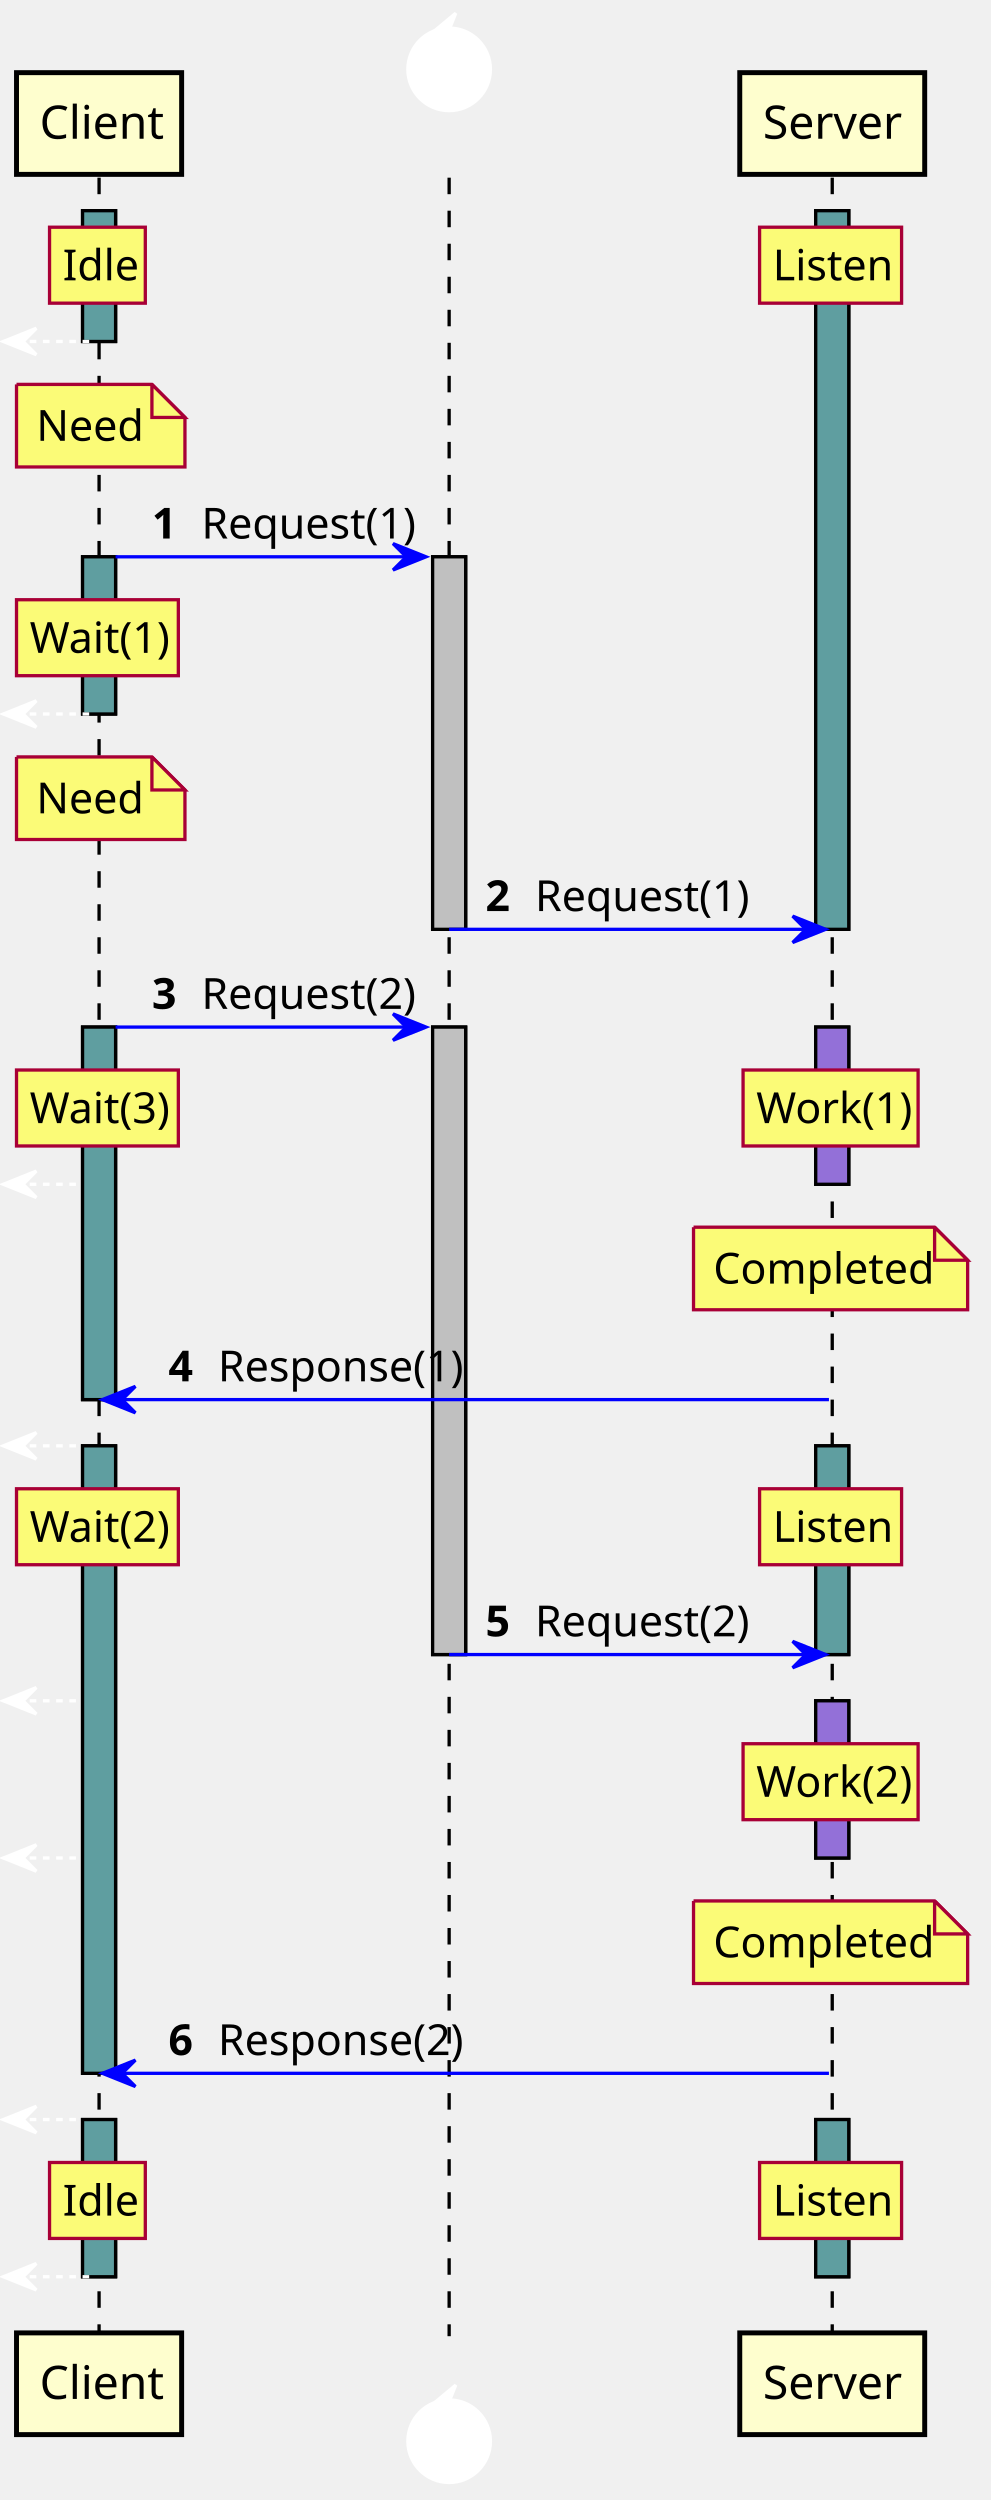
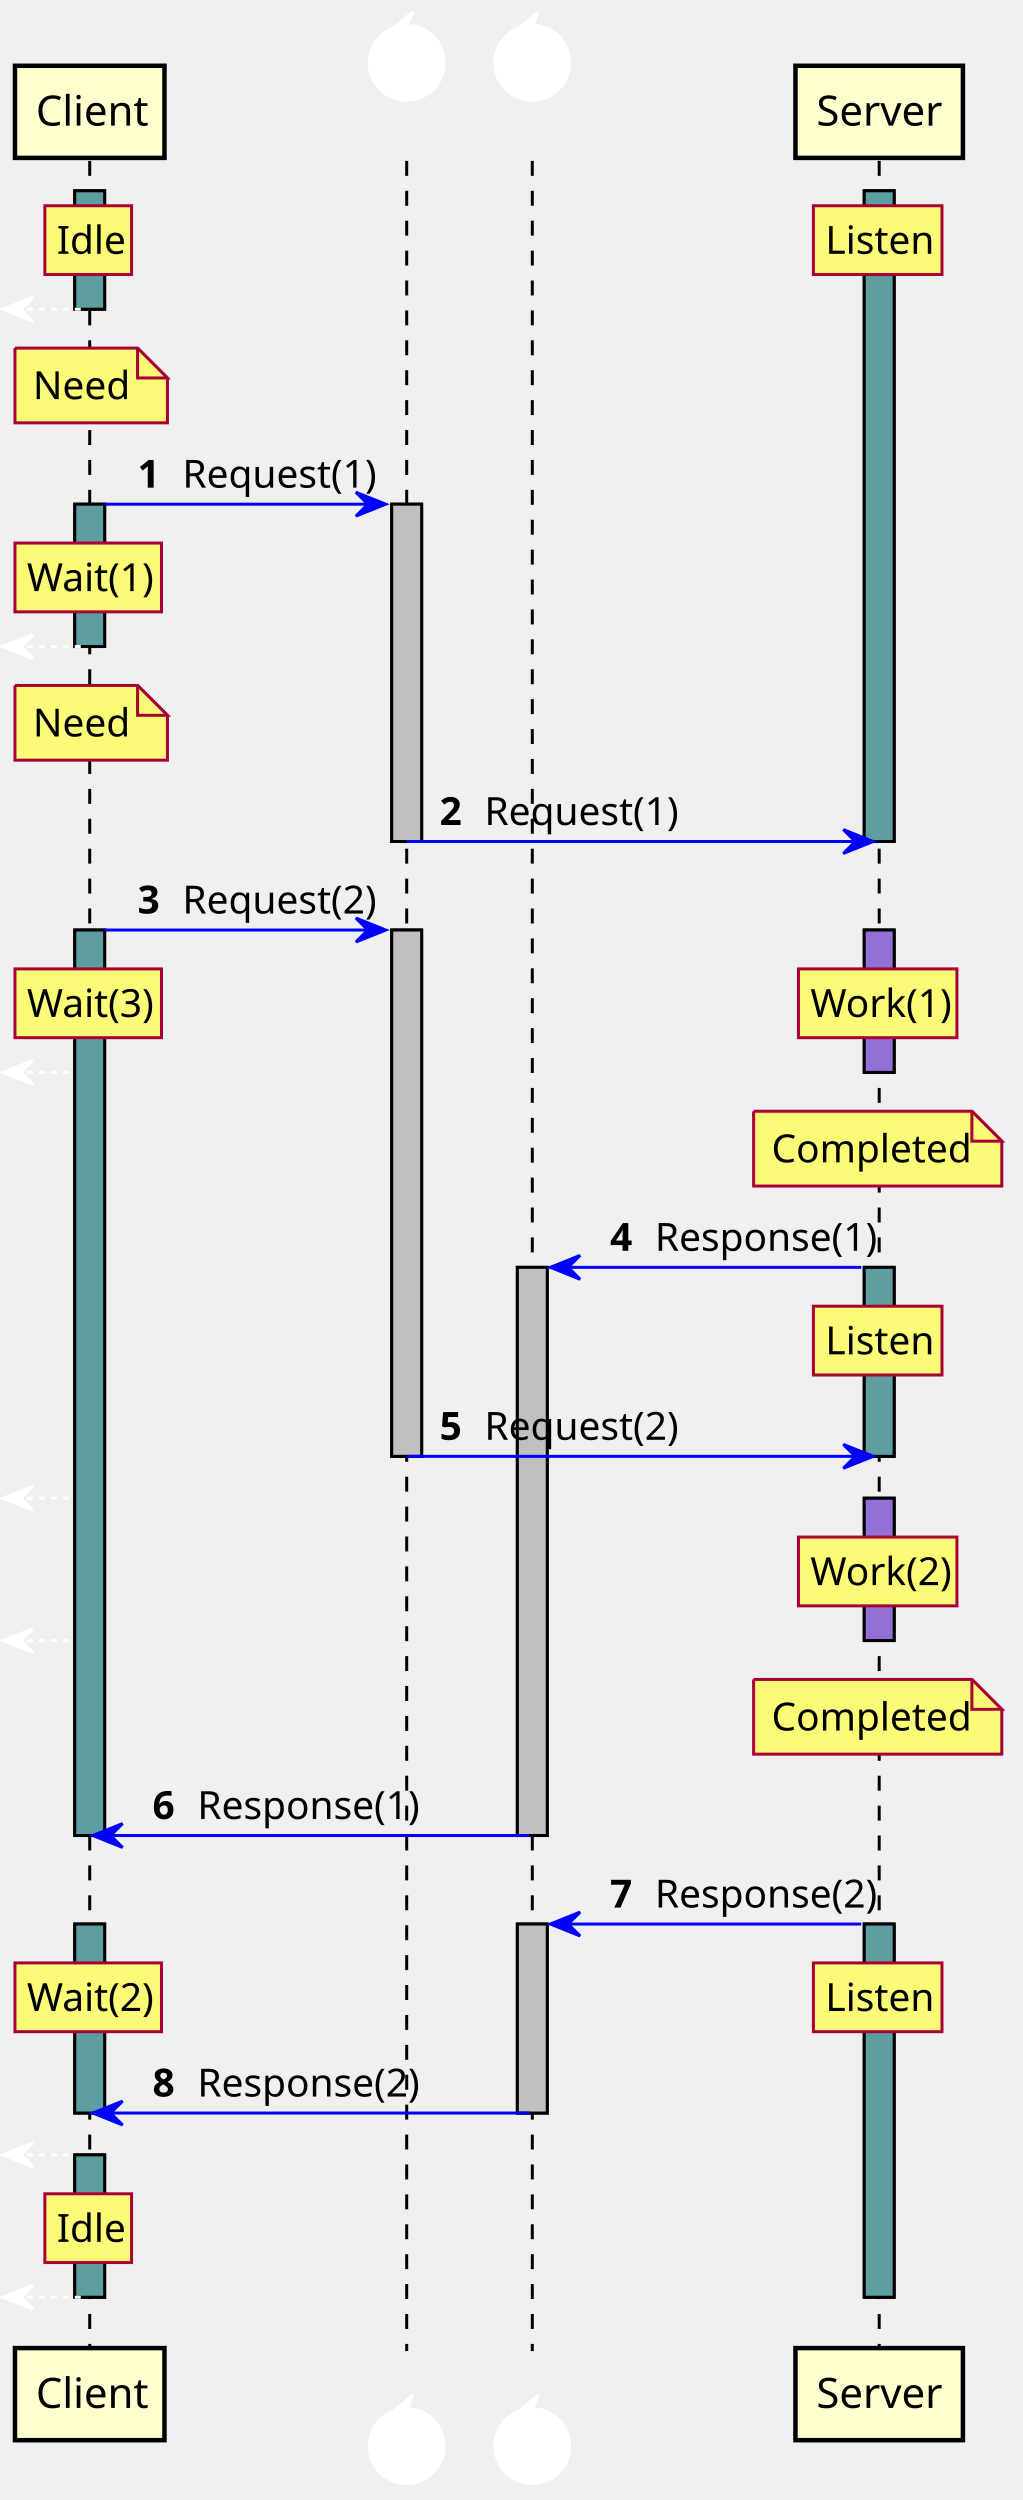
- <svg xmlns="http://www.w3.org/2000/svg" contentScriptType="application/ecmascript" contentStyleType="text/css" height="757px" preserveAspectRatio="none" style="width:300px;height:757px;" version="1.1" viewBox="0 0 300 757" width="300px" zoomAndPan="magnify">
+ <svg xmlns="http://www.w3.org/2000/svg" contentScriptType="application/ecmascript" contentStyleType="text/css" height="836px" preserveAspectRatio="none" style="width:342px;height:836px;" version="1.1" viewBox="0 0 342 836" width="342px" zoomAndPan="magnify">
  <defs />
  <g>
    <rect fill="#5F9EA0" height="39.6" style="stroke:#000000;stroke-width:1.0;" width="10" x="25" y="63.8" />
    <rect fill="#5F9EA0" height="47.6" style="stroke:#000000;stroke-width:1.0;" width="10" x="25" y="168.6" />
-     <rect fill="#5F9EA0" height="112.8" style="stroke:#000000;stroke-width:1.0;" width="10" x="25" y="311" />
-     <rect fill="#5F9EA0" height="190" style="stroke:#000000;stroke-width:1.0;" width="10" x="25" y="437.8" />
-     <rect fill="#5F9EA0" height="47.6" style="stroke:#000000;stroke-width:1.0;" width="10" x="25" y="641.8" />
+     <rect fill="#5F9EA0" height="302.8" style="stroke:#000000;stroke-width:1.0;" width="10" x="25" y="311" />
+     <rect fill="#5F9EA0" height="63.2" style="stroke:#000000;stroke-width:1.0;" width="10" x="25" y="643.4" />
+     <rect fill="#5F9EA0" height="47.6" style="stroke:#000000;stroke-width:1.0;" width="10" x="25" y="720.6" />
    <rect fill="#C0C0C0" height="112.8" style="stroke:#000000;stroke-width:1.0;" width="10" x="131" y="168.6" />
-     <rect fill="#C0C0C0" height="190" style="stroke:#000000;stroke-width:1.0;" width="10" x="131" y="311" />
-     <rect fill="#5F9EA0" height="217.6" style="stroke:#000000;stroke-width:1.0;" width="10" x="247" y="63.8" />
-     <rect fill="#9370D8" height="47.6" style="stroke:#000000;stroke-width:1.0;" width="10" x="247" y="311" />
-     <rect fill="#5F9EA0" height="63.2" style="stroke:#000000;stroke-width:1.0;" width="10" x="247" y="437.8" />
-     <rect fill="#9370D8" height="47.6" style="stroke:#000000;stroke-width:1.0;" width="10" x="247" y="515" />
-     <rect fill="#5F9EA0" height="47.6" style="stroke:#000000;stroke-width:1.0;" width="10" x="247" y="641.8" />
-     <line style="stroke:#000000;stroke-width:1.0;stroke-dasharray:5.0,5.0;" x1="30" x2="30" y1="53.8" y2="707.4" />
-     <line style="stroke:#000000;stroke-width:1.0;stroke-dasharray:5.0,5.0;" x1="136" x2="136" y1="53.8" y2="707.4" />
-     <line style="stroke:#000000;stroke-width:1.0;stroke-dasharray:5.0,5.0;" x1="252" x2="252" y1="53.8" y2="707.4" />
+     <rect fill="#C0C0C0" height="176" style="stroke:#000000;stroke-width:1.0;" width="10" x="131" y="311" />
+     <rect fill="#C0C0C0" height="190" style="stroke:#000000;stroke-width:1.0;" width="10" x="173" y="423.8" />
+     <rect fill="#C0C0C0" height="63.2" style="stroke:#000000;stroke-width:1.0;" width="10" x="173" y="643.4" />
+     <rect fill="#5F9EA0" height="217.6" style="stroke:#000000;stroke-width:1.0;" width="10" x="289" y="63.8" />
+     <rect fill="#9370D8" height="47.6" style="stroke:#000000;stroke-width:1.0;" width="10" x="289" y="311" />
+     <rect fill="#5F9EA0" height="63.2" style="stroke:#000000;stroke-width:1.0;" width="10" x="289" y="423.8" />
+     <rect fill="#9370D8" height="47.6" style="stroke:#000000;stroke-width:1.0;" width="10" x="289" y="501" />
+     <rect fill="#5F9EA0" height="124.8" style="stroke:#000000;stroke-width:1.0;" width="10" x="289" y="643.4" />
+     <line style="stroke:#000000;stroke-width:1.0;stroke-dasharray:5.0,5.0;" x1="30" x2="30" y1="53.8" y2="786.2" />
+     <line style="stroke:#000000;stroke-width:1.0;stroke-dasharray:5.0,5.0;" x1="136" x2="136" y1="53.8" y2="786.2" />
+     <line style="stroke:#000000;stroke-width:1.0;stroke-dasharray:5.0,5.0;" x1="178" x2="178" y1="53.8" y2="786.2" />
+     <line style="stroke:#000000;stroke-width:1.0;stroke-dasharray:5.0,5.0;" x1="294" x2="294" y1="53.8" y2="786.2" />
    <rect fill="#FEFECE" height="30.8" style="stroke:#000000;stroke-width:1.5;" width="50" x="5" y="22" />
    <text fill="#000000" font-family="sans-serif" font-size="14" lengthAdjust="spacing" textLength="36" x="12" y="42.006">Client</text>
-     <rect fill="#FEFECE" height="30.8" style="stroke:#000000;stroke-width:1.5;" width="50" x="5" y="706.4" />
-     <text fill="#000000" font-family="sans-serif" font-size="14" lengthAdjust="spacing" textLength="36" x="12" y="726.406">Client</text>
+     <rect fill="#FEFECE" height="30.8" style="stroke:#000000;stroke-width:1.5;" width="50" x="5" y="785.2" />
+     <text fill="#000000" font-family="sans-serif" font-size="14" lengthAdjust="spacing" textLength="36" x="12" y="805.206">Client</text>
    <text fill="#000000" font-family="sans-serif" font-size="14" lengthAdjust="spacing" textLength="0" x="135" y="50.006" />
    <ellipse cx="136" cy="21" fill="#FFFFFF" rx="12" ry="12" style="stroke:#FFFFFF;stroke-width:2.0;" />
    <polygon fill="#FFFFFF" points="132,9,138,4,136,9,138,14,132,9" style="stroke:#FFFFFF;stroke-width:1.0;" />
-     <text fill="#000000" font-family="sans-serif" font-size="14" lengthAdjust="spacing" textLength="0" x="135" y="719.406" />
-     <ellipse cx="136" cy="739.2" fill="#FFFFFF" rx="12" ry="12" style="stroke:#FFFFFF;stroke-width:2.0;" />
-     <polygon fill="#FFFFFF" points="132,727.2,138,722.2,136,727.2,138,732.2,132,727.2" style="stroke:#FFFFFF;stroke-width:1.0;" />
-     <rect fill="#FEFECE" height="30.8" style="stroke:#000000;stroke-width:1.5;" width="56" x="224" y="22" />
-     <text fill="#000000" font-family="sans-serif" font-size="14" lengthAdjust="spacing" textLength="42" x="231" y="42.006">Server</text>
-     <rect fill="#FEFECE" height="30.8" style="stroke:#000000;stroke-width:1.5;" width="56" x="224" y="706.4" />
-     <text fill="#000000" font-family="sans-serif" font-size="14" lengthAdjust="spacing" textLength="42" x="231" y="726.406">Server</text>
+     <text fill="#000000" font-family="sans-serif" font-size="14" lengthAdjust="spacing" textLength="0" x="135" y="798.206" />
+     <ellipse cx="136" cy="818" fill="#FFFFFF" rx="12" ry="12" style="stroke:#FFFFFF;stroke-width:2.0;" />
+     <polygon fill="#FFFFFF" points="132,806,138,801,136,806,138,811,132,806" style="stroke:#FFFFFF;stroke-width:1.0;" />
+     <text fill="#000000" font-family="sans-serif" font-size="14" lengthAdjust="spacing" textLength="0" x="177" y="50.006" />
+     <ellipse cx="178" cy="21" fill="#FFFFFF" rx="12" ry="12" style="stroke:#FFFFFF;stroke-width:2.0;" />
+     <polygon fill="#FFFFFF" points="174,9,180,4,178,9,180,14,174,9" style="stroke:#FFFFFF;stroke-width:1.0;" />
+     <text fill="#000000" font-family="sans-serif" font-size="14" lengthAdjust="spacing" textLength="0" x="177" y="798.206" />
+     <ellipse cx="178" cy="818" fill="#FFFFFF" rx="12" ry="12" style="stroke:#FFFFFF;stroke-width:2.0;" />
+     <polygon fill="#FFFFFF" points="174,806,180,801,178,806,180,811,174,806" style="stroke:#FFFFFF;stroke-width:1.0;" />
+     <rect fill="#FEFECE" height="30.8" style="stroke:#000000;stroke-width:1.5;" width="56" x="266" y="22" />
+     <text fill="#000000" font-family="sans-serif" font-size="14" lengthAdjust="spacing" textLength="42" x="273" y="42.006">Server</text>
+     <rect fill="#FEFECE" height="30.8" style="stroke:#000000;stroke-width:1.5;" width="56" x="266" y="785.2" />
+     <text fill="#000000" font-family="sans-serif" font-size="14" lengthAdjust="spacing" textLength="42" x="273" y="805.206">Server</text>
    <rect fill="#5F9EA0" height="39.6" style="stroke:#000000;stroke-width:1.0;" width="10" x="25" y="63.8" />
    <rect fill="#5F9EA0" height="47.6" style="stroke:#000000;stroke-width:1.0;" width="10" x="25" y="168.6" />
-     <rect fill="#5F9EA0" height="112.8" style="stroke:#000000;stroke-width:1.0;" width="10" x="25" y="311" />
-     <rect fill="#5F9EA0" height="190" style="stroke:#000000;stroke-width:1.0;" width="10" x="25" y="437.8" />
-     <rect fill="#5F9EA0" height="47.6" style="stroke:#000000;stroke-width:1.0;" width="10" x="25" y="641.8" />
+     <rect fill="#5F9EA0" height="302.8" style="stroke:#000000;stroke-width:1.0;" width="10" x="25" y="311" />
+     <rect fill="#5F9EA0" height="63.2" style="stroke:#000000;stroke-width:1.0;" width="10" x="25" y="643.4" />
+     <rect fill="#5F9EA0" height="47.6" style="stroke:#000000;stroke-width:1.0;" width="10" x="25" y="720.6" />
    <rect fill="#C0C0C0" height="112.8" style="stroke:#000000;stroke-width:1.0;" width="10" x="131" y="168.6" />
-     <rect fill="#C0C0C0" height="190" style="stroke:#000000;stroke-width:1.0;" width="10" x="131" y="311" />
-     <rect fill="#5F9EA0" height="217.6" style="stroke:#000000;stroke-width:1.0;" width="10" x="247" y="63.8" />
-     <rect fill="#9370D8" height="47.6" style="stroke:#000000;stroke-width:1.0;" width="10" x="247" y="311" />
-     <rect fill="#5F9EA0" height="63.2" style="stroke:#000000;stroke-width:1.0;" width="10" x="247" y="437.8" />
-     <rect fill="#9370D8" height="47.6" style="stroke:#000000;stroke-width:1.0;" width="10" x="247" y="515" />
-     <rect fill="#5F9EA0" height="47.6" style="stroke:#000000;stroke-width:1.0;" width="10" x="247" y="641.8" />
+     <rect fill="#C0C0C0" height="176" style="stroke:#000000;stroke-width:1.0;" width="10" x="131" y="311" />
+     <rect fill="#C0C0C0" height="190" style="stroke:#000000;stroke-width:1.0;" width="10" x="173" y="423.8" />
+     <rect fill="#C0C0C0" height="63.2" style="stroke:#000000;stroke-width:1.0;" width="10" x="173" y="643.4" />
+     <rect fill="#5F9EA0" height="217.6" style="stroke:#000000;stroke-width:1.0;" width="10" x="289" y="63.8" />
+     <rect fill="#9370D8" height="47.6" style="stroke:#000000;stroke-width:1.0;" width="10" x="289" y="311" />
+     <rect fill="#5F9EA0" height="63.2" style="stroke:#000000;stroke-width:1.0;" width="10" x="289" y="423.8" />
+     <rect fill="#9370D8" height="47.6" style="stroke:#000000;stroke-width:1.0;" width="10" x="289" y="501" />
+     <rect fill="#5F9EA0" height="124.8" style="stroke:#000000;stroke-width:1.0;" width="10" x="289" y="643.4" />
    <rect fill="#FBFB77" height="23" style="stroke:#A80036;stroke-width:1.0;" width="29" x="15" y="68.8" />
    <text fill="#000000" font-family="sans-serif" font-size="13" lengthAdjust="spacing" textLength="21" x="19" y="84.877">Idle</text>
-     <rect fill="#FBFB77" height="23" style="stroke:#A80036;stroke-width:1.0;" width="43" x="230" y="68.8" />
-     <text fill="#000000" font-family="sans-serif" font-size="13" lengthAdjust="spacing" textLength="35" x="234" y="84.877">Listen</text>
+     <rect fill="#FBFB77" height="23" style="stroke:#A80036;stroke-width:1.0;" width="43" x="272" y="68.8" />
+     <text fill="#000000" font-family="sans-serif" font-size="13" lengthAdjust="spacing" textLength="35" x="276" y="84.877">Listen</text>
    <polygon fill="#FFFFFF" points="11,99.4,1,103.4,11,107.4,7,103.4" style="stroke:#FFFFFF;stroke-width:1.0;" />
    <line style="stroke:#FFFFFF;stroke-width:1.0;stroke-dasharray:2.0,2.0;" x1="5" x2="29" y1="103.4" y2="103.4" />
    <path d="M5,116.4 L5,141.4 L56,141.4 L56,126.4 L46,116.4 L5,116.4 " fill="#FBFB77" style="stroke:#A80036;stroke-width:1.0;" />
    <path d="M46,116.4 L46,126.4 L56,126.4 L46,116.4 " fill="#FBFB77" style="stroke:#A80036;stroke-width:1.0;" />
    <text fill="#000000" font-family="sans-serif" font-size="13" lengthAdjust="spacing" textLength="30" x="11" y="133.477">Need</text>
    <polygon fill="#0000FF" points="119,164.6,129,168.6,119,172.6,123,168.6" style="stroke:#0000FF;stroke-width:1.0;" />
    <line style="stroke:#0000FF;stroke-width:1.0;" x1="35" x2="125" y1="168.6" y2="168.6" />
    <text fill="#000000" font-family="sans-serif" font-size="13" lengthAdjust="spacing" textLength="0" x="46" y="163.077" />
    <text fill="#000000" font-family="sans-serif" font-size="13" font-weight="bold" lengthAdjust="spacing" textLength="7" x="46" y="163.077">1</text>
    <text fill="#000000" font-family="sans-serif" font-size="13" lengthAdjust="spacing" textLength="0" x="57" y="163.077" />
    <text fill="#000000" font-family="sans-serif" font-size="13" lengthAdjust="spacing" textLength="63" x="61" y="163.077">Request(1)</text>
    <rect fill="#FBFB77" height="23" style="stroke:#A80036;stroke-width:1.0;" width="49" x="5" y="181.6" />
    <text fill="#000000" font-family="sans-serif" font-size="13" lengthAdjust="spacing" textLength="41" x="9" y="197.677">Wait(1)</text>
    <polygon fill="#FFFFFF" points="11,212.2,1,216.2,11,220.2,7,216.2" style="stroke:#FFFFFF;stroke-width:1.0;" />
    <line style="stroke:#FFFFFF;stroke-width:1.0;stroke-dasharray:2.0,2.0;" x1="5" x2="29" y1="216.2" y2="216.2" />
    <path d="M5,229.2 L5,254.2 L56,254.2 L56,239.2 L46,229.2 L5,229.2 " fill="#FBFB77" style="stroke:#A80036;stroke-width:1.0;" />
    <path d="M46,229.2 L46,239.2 L56,239.2 L46,229.2 " fill="#FBFB77" style="stroke:#A80036;stroke-width:1.0;" />
    <text fill="#000000" font-family="sans-serif" font-size="13" lengthAdjust="spacing" textLength="30" x="11" y="246.277">Need</text>
-     <polygon fill="#0000FF" points="240,277.4,250,281.4,240,285.4,244,281.4" style="stroke:#0000FF;stroke-width:1.0;" />
-     <line style="stroke:#0000FF;stroke-width:1.0;" x1="136" x2="246" y1="281.4" y2="281.4" />
+     <polygon fill="#0000FF" points="282,277.4,292,281.4,282,285.4,286,281.4" style="stroke:#0000FF;stroke-width:1.0;" />
+     <line style="stroke:#0000FF;stroke-width:1.0;" x1="136" x2="288" y1="281.4" y2="281.4" />
    <text fill="#000000" font-family="sans-serif" font-size="13" lengthAdjust="spacing" textLength="0" x="147" y="275.877" />
    <text fill="#000000" font-family="sans-serif" font-size="13" font-weight="bold" lengthAdjust="spacing" textLength="7" x="147" y="275.877">2</text>
    <text fill="#000000" font-family="sans-serif" font-size="13" lengthAdjust="spacing" textLength="0" x="158" y="275.877" />
    <text fill="#000000" font-family="sans-serif" font-size="13" lengthAdjust="spacing" textLength="63" x="162" y="275.877">Request(1)</text>
    <polygon fill="#0000FF" points="119,307,129,311,119,315,123,311" style="stroke:#0000FF;stroke-width:1.0;" />
    <line style="stroke:#0000FF;stroke-width:1.0;" x1="35" x2="125" y1="311" y2="311" />
    <text fill="#000000" font-family="sans-serif" font-size="13" lengthAdjust="spacing" textLength="0" x="46" y="305.477" />
    <text fill="#000000" font-family="sans-serif" font-size="13" font-weight="bold" lengthAdjust="spacing" textLength="7" x="46" y="305.477">3</text>
    <text fill="#000000" font-family="sans-serif" font-size="13" lengthAdjust="spacing" textLength="0" x="57" y="305.477" />
    <text fill="#000000" font-family="sans-serif" font-size="13" lengthAdjust="spacing" textLength="63" x="61" y="305.477">Request(2)</text>
    <rect fill="#FBFB77" height="23" style="stroke:#A80036;stroke-width:1.0;" width="49" x="5" y="324" />
    <text fill="#000000" font-family="sans-serif" font-size="13" lengthAdjust="spacing" textLength="41" x="9" y="340.077">Wait(3)</text>
-     <rect fill="#FBFB77" height="23" style="stroke:#A80036;stroke-width:1.0;" width="53" x="225" y="324" />
-     <text fill="#000000" font-family="sans-serif" font-size="13" lengthAdjust="spacing" textLength="45" x="229" y="340.077">Work(1)</text>
+     <rect fill="#FBFB77" height="23" style="stroke:#A80036;stroke-width:1.0;" width="53" x="267" y="324" />
+     <text fill="#000000" font-family="sans-serif" font-size="13" lengthAdjust="spacing" textLength="45" x="271" y="340.077">Work(1)</text>
    <polygon fill="#FFFFFF" points="11,354.6,1,358.6,11,362.6,7,358.6" style="stroke:#FFFFFF;stroke-width:1.0;" />
    <line style="stroke:#FFFFFF;stroke-width:1.0;stroke-dasharray:2.0,2.0;" x1="5" x2="24" y1="358.6" y2="358.6" />
-     <path d="M210,371.6 L210,396.6 L293,396.6 L293,381.6 L283,371.6 L210,371.6 " fill="#FBFB77" style="stroke:#A80036;stroke-width:1.0;" />
-     <path d="M283,371.6 L283,381.6 L293,381.6 L283,371.6 " fill="#FBFB77" style="stroke:#A80036;stroke-width:1.0;" />
-     <text fill="#000000" font-family="sans-serif" font-size="13" lengthAdjust="spacing" textLength="62" x="216" y="388.677">Completed</text>
-     <polygon fill="#0000FF" points="41,419.8,31,423.8,41,427.8,37,423.8" style="stroke:#0000FF;stroke-width:1.0;" />
-     <line style="stroke:#0000FF;stroke-width:1.0;" x1="35" x2="251" y1="423.8" y2="423.8" />
-     <text fill="#000000" font-family="sans-serif" font-size="13" lengthAdjust="spacing" textLength="0" x="51" y="418.277" />
-     <text fill="#000000" font-family="sans-serif" font-size="13" font-weight="bold" lengthAdjust="spacing" textLength="7" x="51" y="418.277">4</text>
-     <text fill="#000000" font-family="sans-serif" font-size="13" lengthAdjust="spacing" textLength="0" x="62" y="418.277" />
-     <text fill="#000000" font-family="sans-serif" font-size="13" lengthAdjust="spacing" textLength="73" x="66" y="418.277">Response(1)</text>
-     <polygon fill="#FFFFFF" points="11,433.8,1,437.8,11,441.8,7,437.8" style="stroke:#FFFFFF;stroke-width:1.0;" />
-     <line style="stroke:#FFFFFF;stroke-width:1.0;stroke-dasharray:2.0,2.0;" x1="5" x2="24" y1="437.8" y2="437.8" />
-     <rect fill="#FBFB77" height="23" style="stroke:#A80036;stroke-width:1.0;" width="43" x="230" y="450.8" />
-     <text fill="#000000" font-family="sans-serif" font-size="13" lengthAdjust="spacing" textLength="35" x="234" y="466.877">Listen</text>
-     <rect fill="#FBFB77" height="23" style="stroke:#A80036;stroke-width:1.0;" width="49" x="5" y="450.8" />
-     <text fill="#000000" font-family="sans-serif" font-size="13" lengthAdjust="spacing" textLength="41" x="9" y="466.877">Wait(2)</text>
-     <polygon fill="#0000FF" points="240,497,250,501,240,505,244,501" style="stroke:#0000FF;stroke-width:1.0;" />
-     <line style="stroke:#0000FF;stroke-width:1.0;" x1="136" x2="246" y1="501" y2="501" />
-     <text fill="#000000" font-family="sans-serif" font-size="13" lengthAdjust="spacing" textLength="0" x="147" y="495.477" />
-     <text fill="#000000" font-family="sans-serif" font-size="13" font-weight="bold" lengthAdjust="spacing" textLength="7" x="147" y="495.477">5</text>
-     <text fill="#000000" font-family="sans-serif" font-size="13" lengthAdjust="spacing" textLength="0" x="158" y="495.477" />
-     <text fill="#000000" font-family="sans-serif" font-size="13" lengthAdjust="spacing" textLength="63" x="162" y="495.477">Request(2)</text>
-     <polygon fill="#FFFFFF" points="11,511,1,515,11,519,7,515" style="stroke:#FFFFFF;stroke-width:1.0;" />
-     <line style="stroke:#FFFFFF;stroke-width:1.0;stroke-dasharray:2.0,2.0;" x1="5" x2="24" y1="515" y2="515" />
-     <rect fill="#FBFB77" height="23" style="stroke:#A80036;stroke-width:1.0;" width="53" x="225" y="528" />
-     <text fill="#000000" font-family="sans-serif" font-size="13" lengthAdjust="spacing" textLength="45" x="229" y="544.077">Work(2)</text>
-     <polygon fill="#FFFFFF" points="11,558.6,1,562.6,11,566.6,7,562.6" style="stroke:#FFFFFF;stroke-width:1.0;" />
-     <line style="stroke:#FFFFFF;stroke-width:1.0;stroke-dasharray:2.0,2.0;" x1="5" x2="24" y1="562.6" y2="562.6" />
-     <path d="M210,575.6 L210,600.6 L293,600.6 L293,585.6 L283,575.6 L210,575.6 " fill="#FBFB77" style="stroke:#A80036;stroke-width:1.0;" />
-     <path d="M283,575.6 L283,585.6 L293,585.6 L283,575.6 " fill="#FBFB77" style="stroke:#A80036;stroke-width:1.0;" />
-     <text fill="#000000" font-family="sans-serif" font-size="13" lengthAdjust="spacing" textLength="62" x="216" y="592.677">Completed</text>
-     <polygon fill="#0000FF" points="41,623.8,31,627.8,41,631.8,37,627.8" style="stroke:#0000FF;stroke-width:1.0;" />
-     <line style="stroke:#0000FF;stroke-width:1.0;" x1="35" x2="251" y1="627.8" y2="627.8" />
-     <text fill="#000000" font-family="sans-serif" font-size="13" lengthAdjust="spacing" textLength="0" x="51" y="622.277" />
-     <text fill="#000000" font-family="sans-serif" font-size="13" font-weight="bold" lengthAdjust="spacing" textLength="7" x="51" y="622.277">6</text>
-     <text fill="#000000" font-family="sans-serif" font-size="13" lengthAdjust="spacing" textLength="0" x="62" y="622.277" />
-     <text fill="#000000" font-family="sans-serif" font-size="13" lengthAdjust="spacing" textLength="73" x="66" y="622.277">Response(2)</text>
-     <polygon fill="#FFFFFF" points="11,637.8,1,641.8,11,645.8,7,641.8" style="stroke:#FFFFFF;stroke-width:1.0;" />
-     <line style="stroke:#FFFFFF;stroke-width:1.0;stroke-dasharray:2.0,2.0;" x1="5" x2="24" y1="641.8" y2="641.8" />
-     <rect fill="#FBFB77" height="23" style="stroke:#A80036;stroke-width:1.0;" width="43" x="230" y="654.8" />
-     <text fill="#000000" font-family="sans-serif" font-size="13" lengthAdjust="spacing" textLength="35" x="234" y="670.877">Listen</text>
-     <rect fill="#FBFB77" height="23" style="stroke:#A80036;stroke-width:1.0;" width="29" x="15" y="654.8" />
-     <text fill="#000000" font-family="sans-serif" font-size="13" lengthAdjust="spacing" textLength="21" x="19" y="670.877">Idle</text>
-     <polygon fill="#FFFFFF" points="11,685.4,1,689.4,11,693.4,7,689.4" style="stroke:#FFFFFF;stroke-width:1.0;" />
-     <line style="stroke:#FFFFFF;stroke-width:1.0;stroke-dasharray:2.0,2.0;" x1="5" x2="29" y1="689.4" y2="689.4" />
+     <path d="M252,371.6 L252,396.6 L335,396.6 L335,381.6 L325,371.6 L252,371.6 " fill="#FBFB77" style="stroke:#A80036;stroke-width:1.0;" />
+     <path d="M325,371.6 L325,381.6 L335,381.6 L325,371.6 " fill="#FBFB77" style="stroke:#A80036;stroke-width:1.0;" />
+     <text fill="#000000" font-family="sans-serif" font-size="13" lengthAdjust="spacing" textLength="62" x="258" y="388.677">Completed</text>
+     <polygon fill="#0000FF" points="194,419.8,184,423.8,194,427.8,190,423.8" style="stroke:#0000FF;stroke-width:1.0;" />
+     <line style="stroke:#0000FF;stroke-width:1.0;" x1="188" x2="288" y1="423.8" y2="423.8" />
+     <text fill="#000000" font-family="sans-serif" font-size="13" lengthAdjust="spacing" textLength="0" x="204" y="418.277" />
+     <text fill="#000000" font-family="sans-serif" font-size="13" font-weight="bold" lengthAdjust="spacing" textLength="7" x="204" y="418.277">4</text>
+     <text fill="#000000" font-family="sans-serif" font-size="13" lengthAdjust="spacing" textLength="0" x="215" y="418.277" />
+     <text fill="#000000" font-family="sans-serif" font-size="13" lengthAdjust="spacing" textLength="73" x="219" y="418.277">Response(1)</text>
+     <rect fill="#FBFB77" height="23" style="stroke:#A80036;stroke-width:1.0;" width="43" x="272" y="436.8" />
+     <text fill="#000000" font-family="sans-serif" font-size="13" lengthAdjust="spacing" textLength="35" x="276" y="452.877">Listen</text>
+     <polygon fill="#0000FF" points="282,483,292,487,282,491,286,487" style="stroke:#0000FF;stroke-width:1.0;" />
+     <line style="stroke:#0000FF;stroke-width:1.0;" x1="136" x2="288" y1="487" y2="487" />
+     <text fill="#000000" font-family="sans-serif" font-size="13" lengthAdjust="spacing" textLength="0" x="147" y="481.477" />
+     <text fill="#000000" font-family="sans-serif" font-size="13" font-weight="bold" lengthAdjust="spacing" textLength="7" x="147" y="481.477">5</text>
+     <text fill="#000000" font-family="sans-serif" font-size="13" lengthAdjust="spacing" textLength="0" x="158" y="481.477" />
+     <text fill="#000000" font-family="sans-serif" font-size="13" lengthAdjust="spacing" textLength="63" x="162" y="481.477">Request(2)</text>
+     <polygon fill="#FFFFFF" points="11,497,1,501,11,505,7,501" style="stroke:#FFFFFF;stroke-width:1.0;" />
+     <line style="stroke:#FFFFFF;stroke-width:1.0;stroke-dasharray:2.0,2.0;" x1="5" x2="24" y1="501" y2="501" />
+     <rect fill="#FBFB77" height="23" style="stroke:#A80036;stroke-width:1.0;" width="53" x="267" y="514" />
+     <text fill="#000000" font-family="sans-serif" font-size="13" lengthAdjust="spacing" textLength="45" x="271" y="530.077">Work(2)</text>
+     <polygon fill="#FFFFFF" points="11,544.6,1,548.6,11,552.6,7,548.6" style="stroke:#FFFFFF;stroke-width:1.0;" />
+     <line style="stroke:#FFFFFF;stroke-width:1.0;stroke-dasharray:2.0,2.0;" x1="5" x2="24" y1="548.6" y2="548.6" />
+     <path d="M252,561.6 L252,586.6 L335,586.6 L335,571.6 L325,561.6 L252,561.6 " fill="#FBFB77" style="stroke:#A80036;stroke-width:1.0;" />
+     <path d="M325,561.6 L325,571.6 L335,571.6 L325,561.6 " fill="#FBFB77" style="stroke:#A80036;stroke-width:1.0;" />
+     <text fill="#000000" font-family="sans-serif" font-size="13" lengthAdjust="spacing" textLength="62" x="258" y="578.677">Completed</text>
+     <polygon fill="#0000FF" points="41,609.8,31,613.8,41,617.8,37,613.8" style="stroke:#0000FF;stroke-width:1.0;" />
+     <line style="stroke:#0000FF;stroke-width:1.0;" x1="35" x2="177" y1="613.8" y2="613.8" />
+     <text fill="#000000" font-family="sans-serif" font-size="13" lengthAdjust="spacing" textLength="0" x="51" y="608.277" />
+     <text fill="#000000" font-family="sans-serif" font-size="13" font-weight="bold" lengthAdjust="spacing" textLength="7" x="51" y="608.277">6</text>
+     <text fill="#000000" font-family="sans-serif" font-size="13" lengthAdjust="spacing" textLength="0" x="62" y="608.277" />
+     <text fill="#000000" font-family="sans-serif" font-size="13" lengthAdjust="spacing" textLength="73" x="66" y="608.277">Response(1)</text>
+     <polygon fill="#0000FF" points="194,639.4,184,643.4,194,647.4,190,643.4" style="stroke:#0000FF;stroke-width:1.0;" />
+     <line style="stroke:#0000FF;stroke-width:1.0;" x1="188" x2="288" y1="643.4" y2="643.4" />
+     <text fill="#000000" font-family="sans-serif" font-size="13" lengthAdjust="spacing" textLength="0" x="204" y="637.877" />
+     <text fill="#000000" font-family="sans-serif" font-size="13" font-weight="bold" lengthAdjust="spacing" textLength="7" x="204" y="637.877">7</text>
+     <text fill="#000000" font-family="sans-serif" font-size="13" lengthAdjust="spacing" textLength="0" x="215" y="637.877" />
+     <text fill="#000000" font-family="sans-serif" font-size="13" lengthAdjust="spacing" textLength="73" x="219" y="637.877">Response(2)</text>
+     <rect fill="#FBFB77" height="23" style="stroke:#A80036;stroke-width:1.0;" width="43" x="272" y="656.4" />
+     <text fill="#000000" font-family="sans-serif" font-size="13" lengthAdjust="spacing" textLength="35" x="276" y="672.477">Listen</text>
+     <rect fill="#FBFB77" height="23" style="stroke:#A80036;stroke-width:1.0;" width="49" x="5" y="656.4" />
+     <text fill="#000000" font-family="sans-serif" font-size="13" lengthAdjust="spacing" textLength="41" x="9" y="672.477">Wait(2)</text>
+     <polygon fill="#0000FF" points="41,702.6,31,706.6,41,710.6,37,706.6" style="stroke:#0000FF;stroke-width:1.0;" />
+     <line style="stroke:#0000FF;stroke-width:1.0;" x1="35" x2="177" y1="706.6" y2="706.6" />
+     <text fill="#000000" font-family="sans-serif" font-size="13" lengthAdjust="spacing" textLength="0" x="51" y="701.077" />
+     <text fill="#000000" font-family="sans-serif" font-size="13" font-weight="bold" lengthAdjust="spacing" textLength="7" x="51" y="701.077">8</text>
+     <text fill="#000000" font-family="sans-serif" font-size="13" lengthAdjust="spacing" textLength="0" x="62" y="701.077" />
+     <text fill="#000000" font-family="sans-serif" font-size="13" lengthAdjust="spacing" textLength="73" x="66" y="701.077">Response(2)</text>
+     <polygon fill="#FFFFFF" points="11,716.6,1,720.6,11,724.6,7,720.6" style="stroke:#FFFFFF;stroke-width:1.0;" />
+     <line style="stroke:#FFFFFF;stroke-width:1.0;stroke-dasharray:2.0,2.0;" x1="5" x2="24" y1="720.6" y2="720.6" />
+     <rect fill="#FBFB77" height="23" style="stroke:#A80036;stroke-width:1.0;" width="29" x="15" y="733.6" />
+     <text fill="#000000" font-family="sans-serif" font-size="13" lengthAdjust="spacing" textLength="21" x="19" y="749.677">Idle</text>
+     <polygon fill="#FFFFFF" points="11,764.2,1,768.2,11,772.2,7,768.2" style="stroke:#FFFFFF;stroke-width:1.0;" />
+     <line style="stroke:#FFFFFF;stroke-width:1.0;stroke-dasharray:2.0,2.0;" x1="5" x2="29" y1="768.2" y2="768.2" />
  </g>
</svg>
